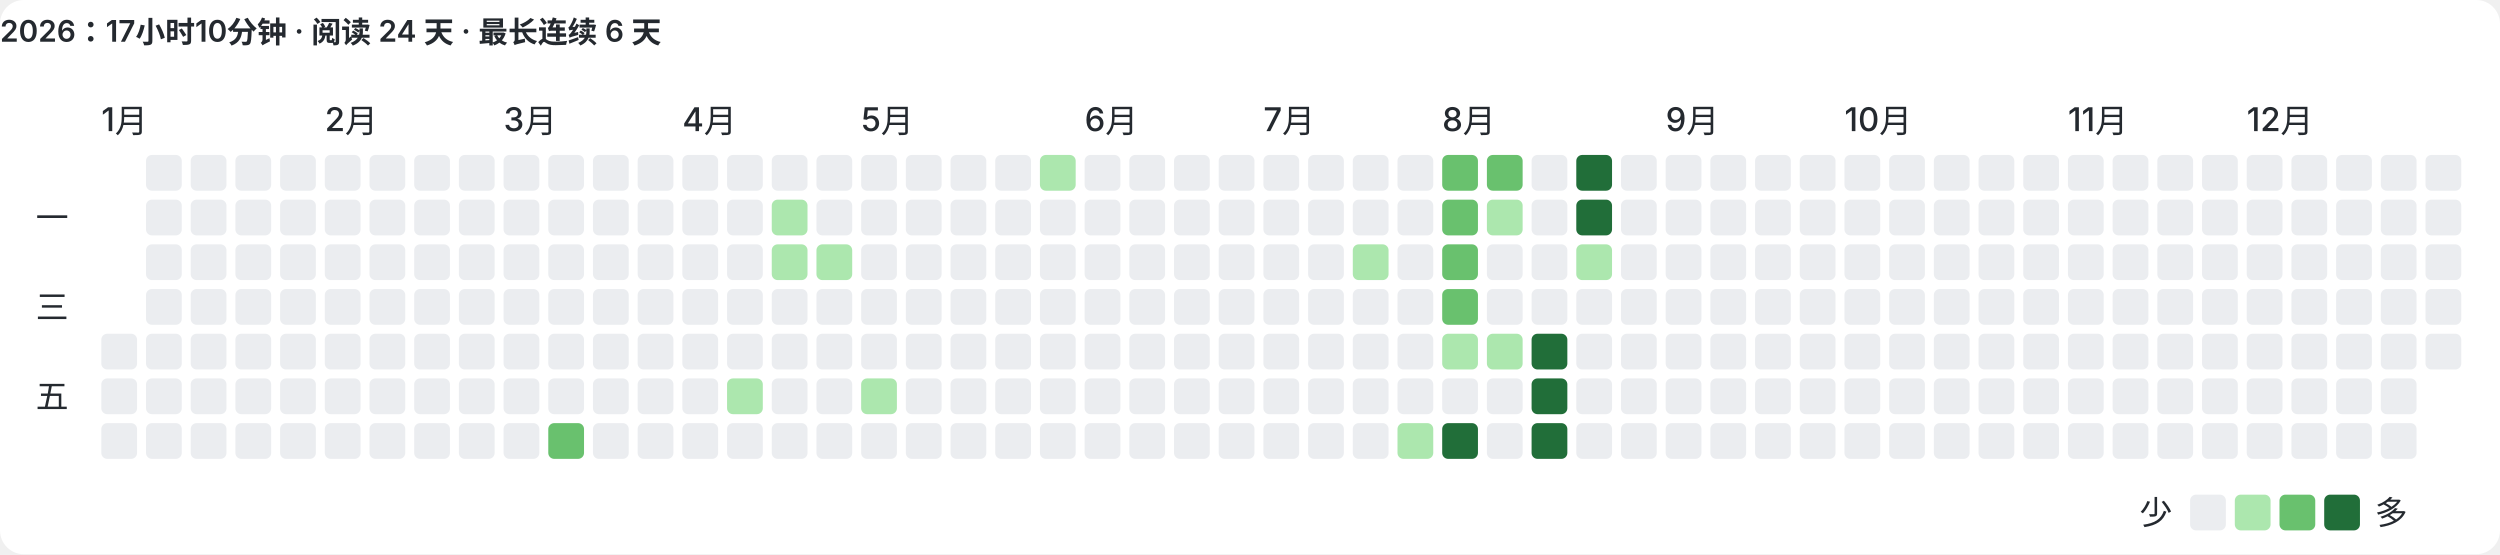
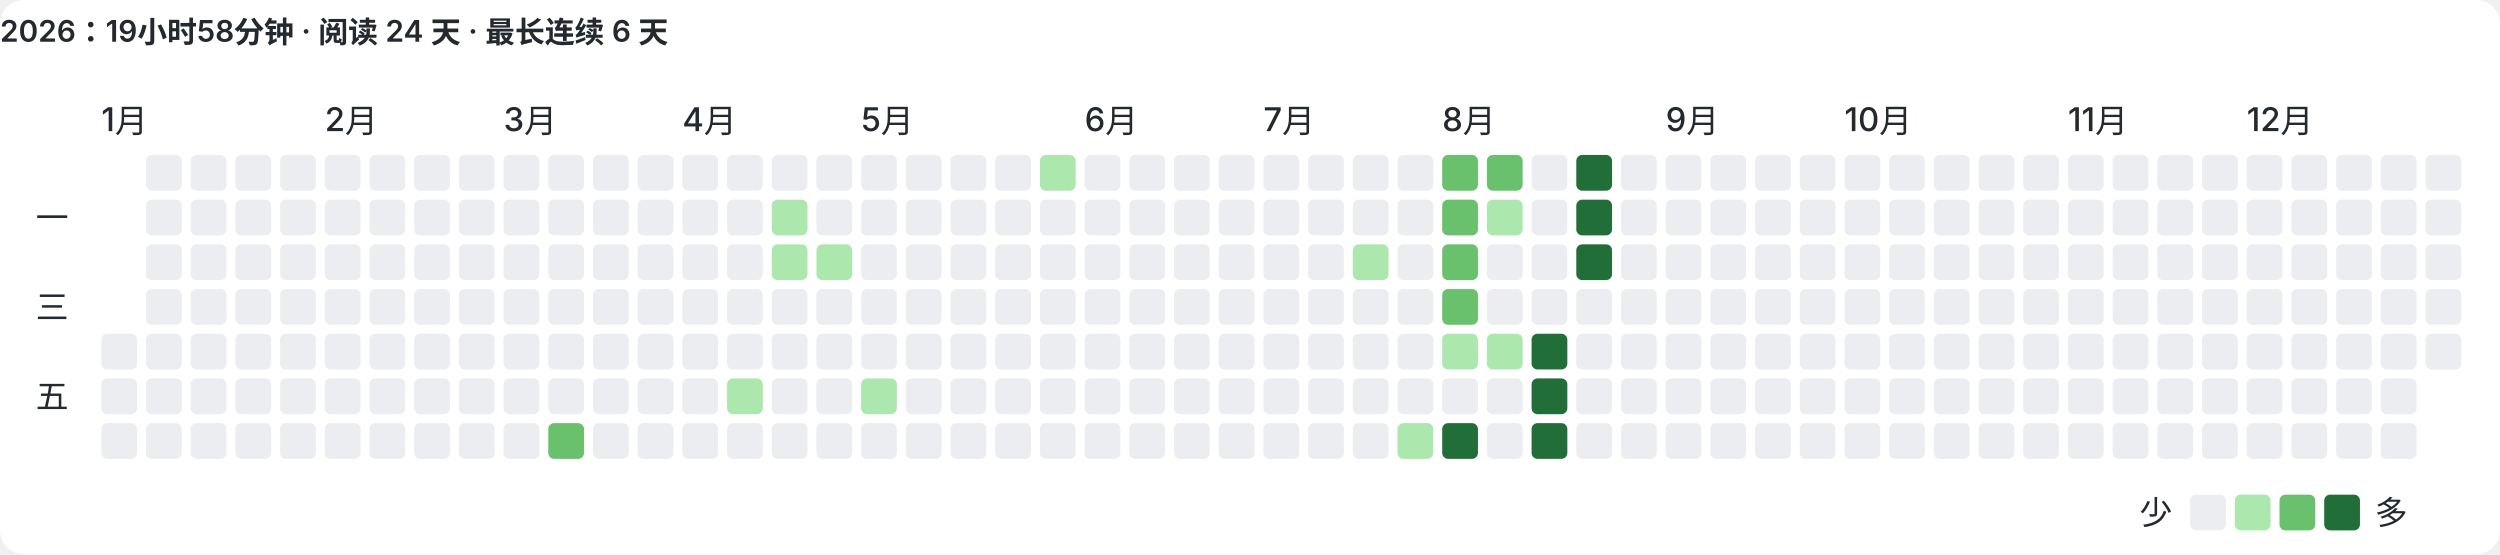
- <svg xmlns="http://www.w3.org/2000/svg" width="100%" viewBox="0 0 839 186" preserveAspectRatio="xMinYMin meet" style="display:block;max-width:100%;height:auto" role="img" data-summary="2026：17小时10分钟  ·  阅读 24 天  ·  最长连续 6 天" aria-label="微信读书 · 2026">
+ <svg xmlns="http://www.w3.org/2000/svg" width="100%" viewBox="0 0 839 186" preserveAspectRatio="xMinYMin meet" style="display:block;max-width:100%;height:auto" role="img" data-summary="2026：19小时58分钟  ·  阅读 24 天  ·  最长连续 6 天" aria-label="微信读书 · 2026">
  <rect width="100%" height="100%" rx="8" fill="#FFFFFF" />
  <style>
.label{font:500 11px "PingFang SC","Microsoft YaHei",-apple-system,BlinkMacSystemFont,"Segoe UI",sans-serif}
.summary{font:600 10px "PingFang SC","Microsoft YaHei",-apple-system,BlinkMacSystemFont,"Segoe UI",sans-serif}
</style>
-   <text class="summary" x="0" y="14" fill="#24292F">2026：17小时10分钟  ·  阅读 24 天  ·  最长连续 6 天</text>
+   <text class="summary" x="0" y="14" fill="#24292F">2026：19小时58分钟  ·  阅读 24 天  ·  最长连续 6 天</text>
  <text class="label" x="34" y="44" fill="#24292F">1月</text>
  <text class="label" x="109" y="44" fill="#24292F">2月</text>
  <text class="label" x="169" y="44" fill="#24292F">3月</text>
  <text class="label" x="229" y="44" fill="#24292F">4月</text>
  <text class="label" x="289" y="44" fill="#24292F">5月</text>
  <text class="label" x="364" y="44" fill="#24292F">6月</text>
  <text class="label" x="424" y="44" fill="#24292F">7月</text>
  <text class="label" x="484" y="44" fill="#24292F">8月</text>
  <text class="label" x="559" y="44" fill="#24292F">9月</text>
  <text class="label" x="619" y="44" fill="#24292F">10月</text>
  <text class="label" x="694" y="44" fill="#24292F">11月</text>
  <text class="label" x="754" y="44" fill="#24292F">12月</text>
  <text class="label" x="12" y="77" fill="#24292F">一</text>
  <text class="label" x="12" y="107" fill="#24292F">三</text>
  <text class="label" x="12" y="137" fill="#24292F">五</text>
  <rect x="34" y="112" width="12" height="12" rx="2" fill="#EBEDF0" data-date="2026-01-01" data-seconds="0">
</rect>
  <rect x="34" y="127" width="12" height="12" rx="2" fill="#EBEDF0" data-date="2026-01-02" data-seconds="0">
</rect>
  <rect x="34" y="142" width="12" height="12" rx="2" fill="#EBEDF0" data-date="2026-01-03" data-seconds="0">
</rect>
  <rect x="49" y="52" width="12" height="12" rx="2" fill="#EBEDF0" data-date="2026-01-04" data-seconds="0">
</rect>
  <rect x="49" y="67" width="12" height="12" rx="2" fill="#EBEDF0" data-date="2026-01-05" data-seconds="0">
</rect>
  <rect x="49" y="82" width="12" height="12" rx="2" fill="#EBEDF0" data-date="2026-01-06" data-seconds="0">
</rect>
  <rect x="49" y="97" width="12" height="12" rx="2" fill="#EBEDF0" data-date="2026-01-07" data-seconds="0">
</rect>
  <rect x="49" y="112" width="12" height="12" rx="2" fill="#EBEDF0" data-date="2026-01-08" data-seconds="0">
</rect>
  <rect x="49" y="127" width="12" height="12" rx="2" fill="#EBEDF0" data-date="2026-01-09" data-seconds="0">
</rect>
  <rect x="49" y="142" width="12" height="12" rx="2" fill="#EBEDF0" data-date="2026-01-10" data-seconds="0">
</rect>
  <rect x="64" y="52" width="12" height="12" rx="2" fill="#EBEDF0" data-date="2026-01-11" data-seconds="0">
</rect>
  <rect x="64" y="67" width="12" height="12" rx="2" fill="#EBEDF0" data-date="2026-01-12" data-seconds="0">
</rect>
  <rect x="64" y="82" width="12" height="12" rx="2" fill="#EBEDF0" data-date="2026-01-13" data-seconds="0">
</rect>
  <rect x="64" y="97" width="12" height="12" rx="2" fill="#EBEDF0" data-date="2026-01-14" data-seconds="0">
</rect>
  <rect x="64" y="112" width="12" height="12" rx="2" fill="#EBEDF0" data-date="2026-01-15" data-seconds="0">
</rect>
  <rect x="64" y="127" width="12" height="12" rx="2" fill="#EBEDF0" data-date="2026-01-16" data-seconds="0">
</rect>
  <rect x="64" y="142" width="12" height="12" rx="2" fill="#EBEDF0" data-date="2026-01-17" data-seconds="0">
</rect>
  <rect x="79" y="52" width="12" height="12" rx="2" fill="#EBEDF0" data-date="2026-01-18" data-seconds="0">
</rect>
  <rect x="79" y="67" width="12" height="12" rx="2" fill="#EBEDF0" data-date="2026-01-19" data-seconds="0">
</rect>
  <rect x="79" y="82" width="12" height="12" rx="2" fill="#EBEDF0" data-date="2026-01-20" data-seconds="0">
</rect>
  <rect x="79" y="97" width="12" height="12" rx="2" fill="#EBEDF0" data-date="2026-01-21" data-seconds="0">
</rect>
  <rect x="79" y="112" width="12" height="12" rx="2" fill="#EBEDF0" data-date="2026-01-22" data-seconds="0">
</rect>
  <rect x="79" y="127" width="12" height="12" rx="2" fill="#EBEDF0" data-date="2026-01-23" data-seconds="0">
</rect>
  <rect x="79" y="142" width="12" height="12" rx="2" fill="#EBEDF0" data-date="2026-01-24" data-seconds="0">
</rect>
  <rect x="94" y="52" width="12" height="12" rx="2" fill="#EBEDF0" data-date="2026-01-25" data-seconds="0">
</rect>
  <rect x="94" y="67" width="12" height="12" rx="2" fill="#EBEDF0" data-date="2026-01-26" data-seconds="0">
</rect>
  <rect x="94" y="82" width="12" height="12" rx="2" fill="#EBEDF0" data-date="2026-01-27" data-seconds="0">
</rect>
  <rect x="94" y="97" width="12" height="12" rx="2" fill="#EBEDF0" data-date="2026-01-28" data-seconds="0">
</rect>
  <rect x="94" y="112" width="12" height="12" rx="2" fill="#EBEDF0" data-date="2026-01-29" data-seconds="0">
</rect>
  <rect x="94" y="127" width="12" height="12" rx="2" fill="#EBEDF0" data-date="2026-01-30" data-seconds="0">
</rect>
  <rect x="94" y="142" width="12" height="12" rx="2" fill="#EBEDF0" data-date="2026-01-31" data-seconds="0">
</rect>
  <rect x="109" y="52" width="12" height="12" rx="2" fill="#EBEDF0" data-date="2026-02-01" data-seconds="0">
</rect>
  <rect x="109" y="67" width="12" height="12" rx="2" fill="#EBEDF0" data-date="2026-02-02" data-seconds="0">
</rect>
  <rect x="109" y="82" width="12" height="12" rx="2" fill="#EBEDF0" data-date="2026-02-03" data-seconds="0">
</rect>
  <rect x="109" y="97" width="12" height="12" rx="2" fill="#EBEDF0" data-date="2026-02-04" data-seconds="0">
</rect>
  <rect x="109" y="112" width="12" height="12" rx="2" fill="#EBEDF0" data-date="2026-02-05" data-seconds="0">
</rect>
  <rect x="109" y="127" width="12" height="12" rx="2" fill="#EBEDF0" data-date="2026-02-06" data-seconds="0">
</rect>
  <rect x="109" y="142" width="12" height="12" rx="2" fill="#EBEDF0" data-date="2026-02-07" data-seconds="0">
</rect>
  <rect x="124" y="52" width="12" height="12" rx="2" fill="#EBEDF0" data-date="2026-02-08" data-seconds="0">
</rect>
  <rect x="124" y="67" width="12" height="12" rx="2" fill="#EBEDF0" data-date="2026-02-09" data-seconds="0">
</rect>
  <rect x="124" y="82" width="12" height="12" rx="2" fill="#EBEDF0" data-date="2026-02-10" data-seconds="0">
</rect>
  <rect x="124" y="97" width="12" height="12" rx="2" fill="#EBEDF0" data-date="2026-02-11" data-seconds="0">
</rect>
  <rect x="124" y="112" width="12" height="12" rx="2" fill="#EBEDF0" data-date="2026-02-12" data-seconds="0">
</rect>
  <rect x="124" y="127" width="12" height="12" rx="2" fill="#EBEDF0" data-date="2026-02-13" data-seconds="0">
</rect>
  <rect x="124" y="142" width="12" height="12" rx="2" fill="#EBEDF0" data-date="2026-02-14" data-seconds="0">
</rect>
  <rect x="139" y="52" width="12" height="12" rx="2" fill="#EBEDF0" data-date="2026-02-15" data-seconds="0">
</rect>
  <rect x="139" y="67" width="12" height="12" rx="2" fill="#EBEDF0" data-date="2026-02-16" data-seconds="0">
</rect>
  <rect x="139" y="82" width="12" height="12" rx="2" fill="#EBEDF0" data-date="2026-02-17" data-seconds="0">
</rect>
  <rect x="139" y="97" width="12" height="12" rx="2" fill="#EBEDF0" data-date="2026-02-18" data-seconds="0">
</rect>
  <rect x="139" y="112" width="12" height="12" rx="2" fill="#EBEDF0" data-date="2026-02-19" data-seconds="0">
</rect>
  <rect x="139" y="127" width="12" height="12" rx="2" fill="#EBEDF0" data-date="2026-02-20" data-seconds="0">
</rect>
  <rect x="139" y="142" width="12" height="12" rx="2" fill="#EBEDF0" data-date="2026-02-21" data-seconds="0">
</rect>
  <rect x="154" y="52" width="12" height="12" rx="2" fill="#EBEDF0" data-date="2026-02-22" data-seconds="0">
</rect>
  <rect x="154" y="67" width="12" height="12" rx="2" fill="#EBEDF0" data-date="2026-02-23" data-seconds="0">
</rect>
  <rect x="154" y="82" width="12" height="12" rx="2" fill="#EBEDF0" data-date="2026-02-24" data-seconds="0">
</rect>
  <rect x="154" y="97" width="12" height="12" rx="2" fill="#EBEDF0" data-date="2026-02-25" data-seconds="0">
</rect>
  <rect x="154" y="112" width="12" height="12" rx="2" fill="#EBEDF0" data-date="2026-02-26" data-seconds="0">
</rect>
  <rect x="154" y="127" width="12" height="12" rx="2" fill="#EBEDF0" data-date="2026-02-27" data-seconds="0">
</rect>
  <rect x="154" y="142" width="12" height="12" rx="2" fill="#EBEDF0" data-date="2026-02-28" data-seconds="0">
</rect>
  <rect x="169" y="52" width="12" height="12" rx="2" fill="#EBEDF0" data-date="2026-03-01" data-seconds="0">
</rect>
  <rect x="169" y="67" width="12" height="12" rx="2" fill="#EBEDF0" data-date="2026-03-02" data-seconds="0">
</rect>
  <rect x="169" y="82" width="12" height="12" rx="2" fill="#EBEDF0" data-date="2026-03-03" data-seconds="0">
</rect>
  <rect x="169" y="97" width="12" height="12" rx="2" fill="#EBEDF0" data-date="2026-03-04" data-seconds="0">
</rect>
  <rect x="169" y="112" width="12" height="12" rx="2" fill="#EBEDF0" data-date="2026-03-05" data-seconds="0">
</rect>
  <rect x="169" y="127" width="12" height="12" rx="2" fill="#EBEDF0" data-date="2026-03-06" data-seconds="0">
</rect>
  <rect x="169" y="142" width="12" height="12" rx="2" fill="#EBEDF0" data-date="2026-03-07" data-seconds="0">
</rect>
  <rect x="184" y="52" width="12" height="12" rx="2" fill="#EBEDF0" data-date="2026-03-08" data-seconds="0">
</rect>
  <rect x="184" y="67" width="12" height="12" rx="2" fill="#EBEDF0" data-date="2026-03-09" data-seconds="0">
</rect>
  <rect x="184" y="82" width="12" height="12" rx="2" fill="#EBEDF0" data-date="2026-03-10" data-seconds="0">
</rect>
  <rect x="184" y="97" width="12" height="12" rx="2" fill="#EBEDF0" data-date="2026-03-11" data-seconds="0">
</rect>
  <rect x="184" y="112" width="12" height="12" rx="2" fill="#EBEDF0" data-date="2026-03-12" data-seconds="0">
</rect>
  <rect x="184" y="127" width="12" height="12" rx="2" fill="#EBEDF0" data-date="2026-03-13" data-seconds="0">
</rect>
  <rect x="184" y="142" width="12" height="12" rx="2" fill="#69C16E" data-date="2026-03-14" data-seconds="643">
</rect>
  <rect x="199" y="52" width="12" height="12" rx="2" fill="#EBEDF0" data-date="2026-03-15" data-seconds="0">
</rect>
  <rect x="199" y="67" width="12" height="12" rx="2" fill="#EBEDF0" data-date="2026-03-16" data-seconds="0">
</rect>
  <rect x="199" y="82" width="12" height="12" rx="2" fill="#EBEDF0" data-date="2026-03-17" data-seconds="0">
</rect>
  <rect x="199" y="97" width="12" height="12" rx="2" fill="#EBEDF0" data-date="2026-03-18" data-seconds="0">
</rect>
  <rect x="199" y="112" width="12" height="12" rx="2" fill="#EBEDF0" data-date="2026-03-19" data-seconds="0">
</rect>
  <rect x="199" y="127" width="12" height="12" rx="2" fill="#EBEDF0" data-date="2026-03-20" data-seconds="0">
</rect>
  <rect x="199" y="142" width="12" height="12" rx="2" fill="#EBEDF0" data-date="2026-03-21" data-seconds="0">
</rect>
  <rect x="214" y="52" width="12" height="12" rx="2" fill="#EBEDF0" data-date="2026-03-22" data-seconds="0">
</rect>
  <rect x="214" y="67" width="12" height="12" rx="2" fill="#EBEDF0" data-date="2026-03-23" data-seconds="0">
</rect>
  <rect x="214" y="82" width="12" height="12" rx="2" fill="#EBEDF0" data-date="2026-03-24" data-seconds="0">
</rect>
  <rect x="214" y="97" width="12" height="12" rx="2" fill="#EBEDF0" data-date="2026-03-25" data-seconds="0">
</rect>
  <rect x="214" y="112" width="12" height="12" rx="2" fill="#EBEDF0" data-date="2026-03-26" data-seconds="0">
</rect>
  <rect x="214" y="127" width="12" height="12" rx="2" fill="#EBEDF0" data-date="2026-03-27" data-seconds="0">
</rect>
  <rect x="214" y="142" width="12" height="12" rx="2" fill="#EBEDF0" data-date="2026-03-28" data-seconds="0">
</rect>
  <rect x="229" y="52" width="12" height="12" rx="2" fill="#EBEDF0" data-date="2026-03-29" data-seconds="0">
</rect>
  <rect x="229" y="67" width="12" height="12" rx="2" fill="#EBEDF0" data-date="2026-03-30" data-seconds="0">
</rect>
  <rect x="229" y="82" width="12" height="12" rx="2" fill="#EBEDF0" data-date="2026-03-31" data-seconds="0">
</rect>
  <rect x="229" y="97" width="12" height="12" rx="2" fill="#EBEDF0" data-date="2026-04-01" data-seconds="0">
</rect>
  <rect x="229" y="112" width="12" height="12" rx="2" fill="#EBEDF0" data-date="2026-04-02" data-seconds="0">
</rect>
  <rect x="229" y="127" width="12" height="12" rx="2" fill="#EBEDF0" data-date="2026-04-03" data-seconds="0">
</rect>
  <rect x="229" y="142" width="12" height="12" rx="2" fill="#EBEDF0" data-date="2026-04-04" data-seconds="0">
</rect>
  <rect x="244" y="52" width="12" height="12" rx="2" fill="#EBEDF0" data-date="2026-04-05" data-seconds="0">
</rect>
  <rect x="244" y="67" width="12" height="12" rx="2" fill="#EBEDF0" data-date="2026-04-06" data-seconds="0">
</rect>
  <rect x="244" y="82" width="12" height="12" rx="2" fill="#EBEDF0" data-date="2026-04-07" data-seconds="0">
</rect>
  <rect x="244" y="97" width="12" height="12" rx="2" fill="#EBEDF0" data-date="2026-04-08" data-seconds="0">
</rect>
  <rect x="244" y="112" width="12" height="12" rx="2" fill="#EBEDF0" data-date="2026-04-09" data-seconds="0">
</rect>
  <rect x="244" y="127" width="12" height="12" rx="2" fill="#ACE7AE" data-date="2026-04-10" data-seconds="37">
</rect>
  <rect x="244" y="142" width="12" height="12" rx="2" fill="#EBEDF0" data-date="2026-04-11" data-seconds="0">
</rect>
  <rect x="259" y="52" width="12" height="12" rx="2" fill="#EBEDF0" data-date="2026-04-12" data-seconds="0">
</rect>
  <rect x="259" y="67" width="12" height="12" rx="2" fill="#ACE7AE" data-date="2026-04-13" data-seconds="6">
</rect>
  <rect x="259" y="82" width="12" height="12" rx="2" fill="#ACE7AE" data-date="2026-04-14" data-seconds="15">
</rect>
  <rect x="259" y="97" width="12" height="12" rx="2" fill="#EBEDF0" data-date="2026-04-15" data-seconds="0">
</rect>
  <rect x="259" y="112" width="12" height="12" rx="2" fill="#EBEDF0" data-date="2026-04-16" data-seconds="0">
</rect>
  <rect x="259" y="127" width="12" height="12" rx="2" fill="#EBEDF0" data-date="2026-04-17" data-seconds="0">
</rect>
  <rect x="259" y="142" width="12" height="12" rx="2" fill="#EBEDF0" data-date="2026-04-18" data-seconds="0">
</rect>
  <rect x="274" y="52" width="12" height="12" rx="2" fill="#EBEDF0" data-date="2026-04-19" data-seconds="0">
</rect>
  <rect x="274" y="67" width="12" height="12" rx="2" fill="#EBEDF0" data-date="2026-04-20" data-seconds="0">
</rect>
  <rect x="274" y="82" width="12" height="12" rx="2" fill="#ACE7AE" data-date="2026-04-21" data-seconds="40">
</rect>
  <rect x="274" y="97" width="12" height="12" rx="2" fill="#EBEDF0" data-date="2026-04-22" data-seconds="0">
</rect>
  <rect x="274" y="112" width="12" height="12" rx="2" fill="#EBEDF0" data-date="2026-04-23" data-seconds="0">
</rect>
  <rect x="274" y="127" width="12" height="12" rx="2" fill="#EBEDF0" data-date="2026-04-24" data-seconds="0">
</rect>
  <rect x="274" y="142" width="12" height="12" rx="2" fill="#EBEDF0" data-date="2026-04-25" data-seconds="0">
</rect>
  <rect x="289" y="52" width="12" height="12" rx="2" fill="#EBEDF0" data-date="2026-04-26" data-seconds="0">
</rect>
  <rect x="289" y="67" width="12" height="12" rx="2" fill="#EBEDF0" data-date="2026-04-27" data-seconds="0">
</rect>
  <rect x="289" y="82" width="12" height="12" rx="2" fill="#EBEDF0" data-date="2026-04-28" data-seconds="0">
</rect>
  <rect x="289" y="97" width="12" height="12" rx="2" fill="#EBEDF0" data-date="2026-04-29" data-seconds="0">
</rect>
  <rect x="289" y="112" width="12" height="12" rx="2" fill="#EBEDF0" data-date="2026-04-30" data-seconds="0">
</rect>
  <rect x="289" y="127" width="12" height="12" rx="2" fill="#ACE7AE" data-date="2026-05-01" data-seconds="40">
</rect>
  <rect x="289" y="142" width="12" height="12" rx="2" fill="#EBEDF0" data-date="2026-05-02" data-seconds="0">
</rect>
  <rect x="304" y="52" width="12" height="12" rx="2" fill="#EBEDF0" data-date="2026-05-03" data-seconds="0">
</rect>
  <rect x="304" y="67" width="12" height="12" rx="2" fill="#EBEDF0" data-date="2026-05-04" data-seconds="0">
</rect>
  <rect x="304" y="82" width="12" height="12" rx="2" fill="#EBEDF0" data-date="2026-05-05" data-seconds="0">
</rect>
  <rect x="304" y="97" width="12" height="12" rx="2" fill="#EBEDF0" data-date="2026-05-06" data-seconds="0">
</rect>
  <rect x="304" y="112" width="12" height="12" rx="2" fill="#EBEDF0" data-date="2026-05-07" data-seconds="0">
</rect>
  <rect x="304" y="127" width="12" height="12" rx="2" fill="#EBEDF0" data-date="2026-05-08" data-seconds="0">
</rect>
  <rect x="304" y="142" width="12" height="12" rx="2" fill="#EBEDF0" data-date="2026-05-09" data-seconds="0">
</rect>
  <rect x="319" y="52" width="12" height="12" rx="2" fill="#EBEDF0" data-date="2026-05-10" data-seconds="0">
</rect>
  <rect x="319" y="67" width="12" height="12" rx="2" fill="#EBEDF0" data-date="2026-05-11" data-seconds="0">
</rect>
  <rect x="319" y="82" width="12" height="12" rx="2" fill="#EBEDF0" data-date="2026-05-12" data-seconds="0">
</rect>
  <rect x="319" y="97" width="12" height="12" rx="2" fill="#EBEDF0" data-date="2026-05-13" data-seconds="0">
</rect>
  <rect x="319" y="112" width="12" height="12" rx="2" fill="#EBEDF0" data-date="2026-05-14" data-seconds="0">
</rect>
  <rect x="319" y="127" width="12" height="12" rx="2" fill="#EBEDF0" data-date="2026-05-15" data-seconds="0">
</rect>
  <rect x="319" y="142" width="12" height="12" rx="2" fill="#EBEDF0" data-date="2026-05-16" data-seconds="0">
</rect>
  <rect x="334" y="52" width="12" height="12" rx="2" fill="#EBEDF0" data-date="2026-05-17" data-seconds="0">
</rect>
  <rect x="334" y="67" width="12" height="12" rx="2" fill="#EBEDF0" data-date="2026-05-18" data-seconds="0">
</rect>
  <rect x="334" y="82" width="12" height="12" rx="2" fill="#EBEDF0" data-date="2026-05-19" data-seconds="0">
</rect>
  <rect x="334" y="97" width="12" height="12" rx="2" fill="#EBEDF0" data-date="2026-05-20" data-seconds="0">
</rect>
  <rect x="334" y="112" width="12" height="12" rx="2" fill="#EBEDF0" data-date="2026-05-21" data-seconds="0">
</rect>
  <rect x="334" y="127" width="12" height="12" rx="2" fill="#EBEDF0" data-date="2026-05-22" data-seconds="0">
</rect>
  <rect x="334" y="142" width="12" height="12" rx="2" fill="#EBEDF0" data-date="2026-05-23" data-seconds="0">
</rect>
  <rect x="349" y="52" width="12" height="12" rx="2" fill="#ACE7AE" data-date="2026-05-24" data-seconds="3">
</rect>
  <rect x="349" y="67" width="12" height="12" rx="2" fill="#EBEDF0" data-date="2026-05-25" data-seconds="0">
</rect>
  <rect x="349" y="82" width="12" height="12" rx="2" fill="#EBEDF0" data-date="2026-05-26" data-seconds="0">
</rect>
  <rect x="349" y="97" width="12" height="12" rx="2" fill="#EBEDF0" data-date="2026-05-27" data-seconds="0">
</rect>
  <rect x="349" y="112" width="12" height="12" rx="2" fill="#EBEDF0" data-date="2026-05-28" data-seconds="0">
</rect>
  <rect x="349" y="127" width="12" height="12" rx="2" fill="#EBEDF0" data-date="2026-05-29" data-seconds="0">
</rect>
  <rect x="349" y="142" width="12" height="12" rx="2" fill="#EBEDF0" data-date="2026-05-30" data-seconds="0">
</rect>
  <rect x="364" y="52" width="12" height="12" rx="2" fill="#EBEDF0" data-date="2026-05-31" data-seconds="0">
</rect>
  <rect x="364" y="67" width="12" height="12" rx="2" fill="#EBEDF0" data-date="2026-06-01" data-seconds="0">
</rect>
  <rect x="364" y="82" width="12" height="12" rx="2" fill="#EBEDF0" data-date="2026-06-02" data-seconds="0">
</rect>
  <rect x="364" y="97" width="12" height="12" rx="2" fill="#EBEDF0" data-date="2026-06-03" data-seconds="0">
</rect>
  <rect x="364" y="112" width="12" height="12" rx="2" fill="#EBEDF0" data-date="2026-06-04" data-seconds="0">
</rect>
  <rect x="364" y="127" width="12" height="12" rx="2" fill="#EBEDF0" data-date="2026-06-05" data-seconds="0">
</rect>
  <rect x="364" y="142" width="12" height="12" rx="2" fill="#EBEDF0" data-date="2026-06-06" data-seconds="0">
</rect>
  <rect x="379" y="52" width="12" height="12" rx="2" fill="#EBEDF0" data-date="2026-06-07" data-seconds="0">
</rect>
  <rect x="379" y="67" width="12" height="12" rx="2" fill="#EBEDF0" data-date="2026-06-08" data-seconds="0">
</rect>
  <rect x="379" y="82" width="12" height="12" rx="2" fill="#EBEDF0" data-date="2026-06-09" data-seconds="0">
</rect>
  <rect x="379" y="97" width="12" height="12" rx="2" fill="#EBEDF0" data-date="2026-06-10" data-seconds="0">
</rect>
  <rect x="379" y="112" width="12" height="12" rx="2" fill="#EBEDF0" data-date="2026-06-11" data-seconds="0">
</rect>
  <rect x="379" y="127" width="12" height="12" rx="2" fill="#EBEDF0" data-date="2026-06-12" data-seconds="0">
</rect>
  <rect x="379" y="142" width="12" height="12" rx="2" fill="#EBEDF0" data-date="2026-06-13" data-seconds="0">
</rect>
  <rect x="394" y="52" width="12" height="12" rx="2" fill="#EBEDF0" data-date="2026-06-14" data-seconds="0">
</rect>
  <rect x="394" y="67" width="12" height="12" rx="2" fill="#EBEDF0" data-date="2026-06-15" data-seconds="0">
</rect>
  <rect x="394" y="82" width="12" height="12" rx="2" fill="#EBEDF0" data-date="2026-06-16" data-seconds="0">
</rect>
  <rect x="394" y="97" width="12" height="12" rx="2" fill="#EBEDF0" data-date="2026-06-17" data-seconds="0">
</rect>
  <rect x="394" y="112" width="12" height="12" rx="2" fill="#EBEDF0" data-date="2026-06-18" data-seconds="0">
</rect>
  <rect x="394" y="127" width="12" height="12" rx="2" fill="#EBEDF0" data-date="2026-06-19" data-seconds="0">
</rect>
  <rect x="394" y="142" width="12" height="12" rx="2" fill="#EBEDF0" data-date="2026-06-20" data-seconds="0">
</rect>
  <rect x="409" y="52" width="12" height="12" rx="2" fill="#EBEDF0" data-date="2026-06-21" data-seconds="0">
</rect>
  <rect x="409" y="67" width="12" height="12" rx="2" fill="#EBEDF0" data-date="2026-06-22" data-seconds="0">
</rect>
  <rect x="409" y="82" width="12" height="12" rx="2" fill="#EBEDF0" data-date="2026-06-23" data-seconds="0">
</rect>
  <rect x="409" y="97" width="12" height="12" rx="2" fill="#EBEDF0" data-date="2026-06-24" data-seconds="0">
</rect>
  <rect x="409" y="112" width="12" height="12" rx="2" fill="#EBEDF0" data-date="2026-06-25" data-seconds="0">
</rect>
  <rect x="409" y="127" width="12" height="12" rx="2" fill="#EBEDF0" data-date="2026-06-26" data-seconds="0">
</rect>
  <rect x="409" y="142" width="12" height="12" rx="2" fill="#EBEDF0" data-date="2026-06-27" data-seconds="0">
</rect>
  <rect x="424" y="52" width="12" height="12" rx="2" fill="#EBEDF0" data-date="2026-06-28" data-seconds="0">
</rect>
  <rect x="424" y="67" width="12" height="12" rx="2" fill="#EBEDF0" data-date="2026-06-29" data-seconds="0">
</rect>
  <rect x="424" y="82" width="12" height="12" rx="2" fill="#EBEDF0" data-date="2026-06-30" data-seconds="0">
</rect>
  <rect x="424" y="97" width="12" height="12" rx="2" fill="#EBEDF0" data-date="2026-07-01" data-seconds="0">
</rect>
  <rect x="424" y="112" width="12" height="12" rx="2" fill="#EBEDF0" data-date="2026-07-02" data-seconds="0">
</rect>
  <rect x="424" y="127" width="12" height="12" rx="2" fill="#EBEDF0" data-date="2026-07-03" data-seconds="0">
</rect>
  <rect x="424" y="142" width="12" height="12" rx="2" fill="#EBEDF0" data-date="2026-07-04" data-seconds="0">
</rect>
  <rect x="439" y="52" width="12" height="12" rx="2" fill="#EBEDF0" data-date="2026-07-05" data-seconds="0">
</rect>
  <rect x="439" y="67" width="12" height="12" rx="2" fill="#EBEDF0" data-date="2026-07-06" data-seconds="0">
</rect>
  <rect x="439" y="82" width="12" height="12" rx="2" fill="#EBEDF0" data-date="2026-07-07" data-seconds="0">
</rect>
  <rect x="439" y="97" width="12" height="12" rx="2" fill="#EBEDF0" data-date="2026-07-08" data-seconds="0">
</rect>
  <rect x="439" y="112" width="12" height="12" rx="2" fill="#EBEDF0" data-date="2026-07-09" data-seconds="0">
</rect>
  <rect x="439" y="127" width="12" height="12" rx="2" fill="#EBEDF0" data-date="2026-07-10" data-seconds="0">
</rect>
  <rect x="439" y="142" width="12" height="12" rx="2" fill="#EBEDF0" data-date="2026-07-11" data-seconds="0">
</rect>
  <rect x="454" y="52" width="12" height="12" rx="2" fill="#EBEDF0" data-date="2026-07-12" data-seconds="0">
</rect>
  <rect x="454" y="67" width="12" height="12" rx="2" fill="#EBEDF0" data-date="2026-07-13" data-seconds="0">
</rect>
  <rect x="454" y="82" width="12" height="12" rx="2" fill="#ACE7AE" data-date="2026-07-14" data-seconds="227">
</rect>
  <rect x="454" y="97" width="12" height="12" rx="2" fill="#EBEDF0" data-date="2026-07-15" data-seconds="0">
</rect>
  <rect x="454" y="112" width="12" height="12" rx="2" fill="#EBEDF0" data-date="2026-07-16" data-seconds="0">
</rect>
  <rect x="454" y="127" width="12" height="12" rx="2" fill="#EBEDF0" data-date="2026-07-17" data-seconds="0">
</rect>
  <rect x="454" y="142" width="12" height="12" rx="2" fill="#EBEDF0" data-date="2026-07-18" data-seconds="0">
</rect>
  <rect x="469" y="52" width="12" height="12" rx="2" fill="#EBEDF0" data-date="2026-07-19" data-seconds="0">
</rect>
  <rect x="469" y="67" width="12" height="12" rx="2" fill="#EBEDF0" data-date="2026-07-20" data-seconds="0">
</rect>
  <rect x="469" y="82" width="12" height="12" rx="2" fill="#EBEDF0" data-date="2026-07-21" data-seconds="0">
</rect>
  <rect x="469" y="97" width="12" height="12" rx="2" fill="#EBEDF0" data-date="2026-07-22" data-seconds="0">
</rect>
  <rect x="469" y="112" width="12" height="12" rx="2" fill="#EBEDF0" data-date="2026-07-23" data-seconds="0">
</rect>
  <rect x="469" y="127" width="12" height="12" rx="2" fill="#EBEDF0" data-date="2026-07-24" data-seconds="0">
</rect>
  <rect x="469" y="142" width="12" height="12" rx="2" fill="#ACE7AE" data-date="2026-07-25" data-seconds="5">
</rect>
  <rect x="484" y="52" width="12" height="12" rx="2" fill="#69C16E" data-date="2026-07-26" data-seconds="1532">
</rect>
  <rect x="484" y="67" width="12" height="12" rx="2" fill="#69C16E" data-date="2026-07-27" data-seconds="1631">
</rect>
  <rect x="484" y="82" width="12" height="12" rx="2" fill="#69C16E" data-date="2026-07-28" data-seconds="1552">
</rect>
  <rect x="484" y="97" width="12" height="12" rx="2" fill="#69C16E" data-date="2026-07-29" data-seconds="894">
</rect>
  <rect x="484" y="112" width="12" height="12" rx="2" fill="#ACE7AE" data-date="2026-07-30" data-seconds="19">
</rect>
  <rect x="484" y="127" width="12" height="12" rx="2" fill="#EBEDF0" data-date="2026-07-31" data-seconds="0">
</rect>
  <rect x="484" y="142" width="12" height="12" rx="2" fill="#216E39" data-date="2026-08-01" data-seconds="2223">
</rect>
  <rect x="499" y="52" width="12" height="12" rx="2" fill="#69C16E" data-date="2026-08-02" data-seconds="1073">
</rect>
  <rect x="499" y="67" width="12" height="12" rx="2" fill="#ACE7AE" data-date="2026-08-03" data-seconds="343">
</rect>
  <rect x="499" y="82" width="12" height="12" rx="2" fill="#EBEDF0" data-date="2026-08-04" data-seconds="0">
</rect>
  <rect x="499" y="97" width="12" height="12" rx="2" fill="#EBEDF0" data-date="2026-08-05" data-seconds="0">
</rect>
  <rect x="499" y="112" width="12" height="12" rx="2" fill="#ACE7AE" data-date="2026-08-06" data-seconds="3">
</rect>
  <rect x="499" y="127" width="12" height="12" rx="2" fill="#EBEDF0" data-date="2026-08-07" data-seconds="0">
</rect>
  <rect x="499" y="142" width="12" height="12" rx="2" fill="#EBEDF0" data-date="2026-08-08" data-seconds="0">
</rect>
  <rect x="514" y="52" width="12" height="12" rx="2" fill="#EBEDF0" data-date="2026-08-09" data-seconds="0">
</rect>
  <rect x="514" y="67" width="12" height="12" rx="2" fill="#EBEDF0" data-date="2026-08-10" data-seconds="0">
</rect>
  <rect x="514" y="82" width="12" height="12" rx="2" fill="#EBEDF0" data-date="2026-08-11" data-seconds="0">
</rect>
  <rect x="514" y="97" width="12" height="12" rx="2" fill="#EBEDF0" data-date="2026-08-12" data-seconds="0">
</rect>
  <rect x="514" y="112" width="12" height="12" rx="2" fill="#216E39" data-date="2026-08-13" data-seconds="3020">
</rect>
  <rect x="514" y="127" width="12" height="12" rx="2" fill="#216E39" data-date="2026-08-14" data-seconds="19303">
</rect>
  <rect x="514" y="142" width="12" height="12" rx="2" fill="#216E39" data-date="2026-08-15" data-seconds="7923">
</rect>
  <rect x="529" y="52" width="12" height="12" rx="2" fill="#216E39" data-date="2026-08-16" data-seconds="8285">
</rect>
-   <rect x="529" y="67" width="12" height="12" rx="2" fill="#216E39" data-date="2026-08-17" data-seconds="13001">
- </rect>
-   <rect x="529" y="82" width="12" height="12" rx="2" fill="#ACE7AE" data-date="2026-08-18" data-seconds="38">
+   <rect x="529" y="67" width="12" height="12" rx="2" fill="#216E39" data-date="2026-08-17" data-seconds="13453">
+ </rect>
+   <rect x="529" y="82" width="12" height="12" rx="2" fill="#216E39" data-date="2026-08-18" data-seconds="9665">
</rect>
  <rect x="529" y="97" width="12" height="12" rx="2" fill="#EBEDF0" data-date="2026-08-19" data-seconds="0">
</rect>
  <rect x="529" y="112" width="12" height="12" rx="2" fill="#EBEDF0" data-date="2026-08-20" data-seconds="0">
</rect>
  <rect x="529" y="127" width="12" height="12" rx="2" fill="#EBEDF0" data-date="2026-08-21" data-seconds="0">
</rect>
  <rect x="529" y="142" width="12" height="12" rx="2" fill="#EBEDF0" data-date="2026-08-22" data-seconds="0">
</rect>
  <rect x="544" y="52" width="12" height="12" rx="2" fill="#EBEDF0" data-date="2026-08-23" data-seconds="0">
</rect>
  <rect x="544" y="67" width="12" height="12" rx="2" fill="#EBEDF0" data-date="2026-08-24" data-seconds="0">
</rect>
  <rect x="544" y="82" width="12" height="12" rx="2" fill="#EBEDF0" data-date="2026-08-25" data-seconds="0">
</rect>
  <rect x="544" y="97" width="12" height="12" rx="2" fill="#EBEDF0" data-date="2026-08-26" data-seconds="0">
</rect>
  <rect x="544" y="112" width="12" height="12" rx="2" fill="#EBEDF0" data-date="2026-08-27" data-seconds="0">
</rect>
  <rect x="544" y="127" width="12" height="12" rx="2" fill="#EBEDF0" data-date="2026-08-28" data-seconds="0">
</rect>
  <rect x="544" y="142" width="12" height="12" rx="2" fill="#EBEDF0" data-date="2026-08-29" data-seconds="0">
</rect>
  <rect x="559" y="52" width="12" height="12" rx="2" fill="#EBEDF0" data-date="2026-08-30" data-seconds="0">
</rect>
  <rect x="559" y="67" width="12" height="12" rx="2" fill="#EBEDF0" data-date="2026-08-31" data-seconds="0">
</rect>
  <rect x="559" y="82" width="12" height="12" rx="2" fill="#EBEDF0" data-date="2026-09-01" data-seconds="0">
</rect>
  <rect x="559" y="97" width="12" height="12" rx="2" fill="#EBEDF0" data-date="2026-09-02" data-seconds="0">
</rect>
  <rect x="559" y="112" width="12" height="12" rx="2" fill="#EBEDF0" data-date="2026-09-03" data-seconds="0">
</rect>
  <rect x="559" y="127" width="12" height="12" rx="2" fill="#EBEDF0" data-date="2026-09-04" data-seconds="0">
</rect>
  <rect x="559" y="142" width="12" height="12" rx="2" fill="#EBEDF0" data-date="2026-09-05" data-seconds="0">
</rect>
  <rect x="574" y="52" width="12" height="12" rx="2" fill="#EBEDF0" data-date="2026-09-06" data-seconds="0">
</rect>
  <rect x="574" y="67" width="12" height="12" rx="2" fill="#EBEDF0" data-date="2026-09-07" data-seconds="0">
</rect>
  <rect x="574" y="82" width="12" height="12" rx="2" fill="#EBEDF0" data-date="2026-09-08" data-seconds="0">
</rect>
  <rect x="574" y="97" width="12" height="12" rx="2" fill="#EBEDF0" data-date="2026-09-09" data-seconds="0">
</rect>
  <rect x="574" y="112" width="12" height="12" rx="2" fill="#EBEDF0" data-date="2026-09-10" data-seconds="0">
</rect>
  <rect x="574" y="127" width="12" height="12" rx="2" fill="#EBEDF0" data-date="2026-09-11" data-seconds="0">
</rect>
  <rect x="574" y="142" width="12" height="12" rx="2" fill="#EBEDF0" data-date="2026-09-12" data-seconds="0">
</rect>
  <rect x="589" y="52" width="12" height="12" rx="2" fill="#EBEDF0" data-date="2026-09-13" data-seconds="0">
</rect>
  <rect x="589" y="67" width="12" height="12" rx="2" fill="#EBEDF0" data-date="2026-09-14" data-seconds="0">
</rect>
  <rect x="589" y="82" width="12" height="12" rx="2" fill="#EBEDF0" data-date="2026-09-15" data-seconds="0">
</rect>
  <rect x="589" y="97" width="12" height="12" rx="2" fill="#EBEDF0" data-date="2026-09-16" data-seconds="0">
</rect>
  <rect x="589" y="112" width="12" height="12" rx="2" fill="#EBEDF0" data-date="2026-09-17" data-seconds="0">
</rect>
  <rect x="589" y="127" width="12" height="12" rx="2" fill="#EBEDF0" data-date="2026-09-18" data-seconds="0">
</rect>
  <rect x="589" y="142" width="12" height="12" rx="2" fill="#EBEDF0" data-date="2026-09-19" data-seconds="0">
</rect>
  <rect x="604" y="52" width="12" height="12" rx="2" fill="#EBEDF0" data-date="2026-09-20" data-seconds="0">
</rect>
  <rect x="604" y="67" width="12" height="12" rx="2" fill="#EBEDF0" data-date="2026-09-21" data-seconds="0">
</rect>
  <rect x="604" y="82" width="12" height="12" rx="2" fill="#EBEDF0" data-date="2026-09-22" data-seconds="0">
</rect>
  <rect x="604" y="97" width="12" height="12" rx="2" fill="#EBEDF0" data-date="2026-09-23" data-seconds="0">
</rect>
  <rect x="604" y="112" width="12" height="12" rx="2" fill="#EBEDF0" data-date="2026-09-24" data-seconds="0">
</rect>
  <rect x="604" y="127" width="12" height="12" rx="2" fill="#EBEDF0" data-date="2026-09-25" data-seconds="0">
</rect>
  <rect x="604" y="142" width="12" height="12" rx="2" fill="#EBEDF0" data-date="2026-09-26" data-seconds="0">
</rect>
  <rect x="619" y="52" width="12" height="12" rx="2" fill="#EBEDF0" data-date="2026-09-27" data-seconds="0">
</rect>
  <rect x="619" y="67" width="12" height="12" rx="2" fill="#EBEDF0" data-date="2026-09-28" data-seconds="0">
</rect>
  <rect x="619" y="82" width="12" height="12" rx="2" fill="#EBEDF0" data-date="2026-09-29" data-seconds="0">
</rect>
  <rect x="619" y="97" width="12" height="12" rx="2" fill="#EBEDF0" data-date="2026-09-30" data-seconds="0">
</rect>
  <rect x="619" y="112" width="12" height="12" rx="2" fill="#EBEDF0" data-date="2026-10-01" data-seconds="0">
</rect>
  <rect x="619" y="127" width="12" height="12" rx="2" fill="#EBEDF0" data-date="2026-10-02" data-seconds="0">
</rect>
  <rect x="619" y="142" width="12" height="12" rx="2" fill="#EBEDF0" data-date="2026-10-03" data-seconds="0">
</rect>
  <rect x="634" y="52" width="12" height="12" rx="2" fill="#EBEDF0" data-date="2026-10-04" data-seconds="0">
</rect>
  <rect x="634" y="67" width="12" height="12" rx="2" fill="#EBEDF0" data-date="2026-10-05" data-seconds="0">
</rect>
  <rect x="634" y="82" width="12" height="12" rx="2" fill="#EBEDF0" data-date="2026-10-06" data-seconds="0">
</rect>
  <rect x="634" y="97" width="12" height="12" rx="2" fill="#EBEDF0" data-date="2026-10-07" data-seconds="0">
</rect>
  <rect x="634" y="112" width="12" height="12" rx="2" fill="#EBEDF0" data-date="2026-10-08" data-seconds="0">
</rect>
  <rect x="634" y="127" width="12" height="12" rx="2" fill="#EBEDF0" data-date="2026-10-09" data-seconds="0">
</rect>
  <rect x="634" y="142" width="12" height="12" rx="2" fill="#EBEDF0" data-date="2026-10-10" data-seconds="0">
</rect>
  <rect x="649" y="52" width="12" height="12" rx="2" fill="#EBEDF0" data-date="2026-10-11" data-seconds="0">
</rect>
  <rect x="649" y="67" width="12" height="12" rx="2" fill="#EBEDF0" data-date="2026-10-12" data-seconds="0">
</rect>
  <rect x="649" y="82" width="12" height="12" rx="2" fill="#EBEDF0" data-date="2026-10-13" data-seconds="0">
</rect>
  <rect x="649" y="97" width="12" height="12" rx="2" fill="#EBEDF0" data-date="2026-10-14" data-seconds="0">
</rect>
  <rect x="649" y="112" width="12" height="12" rx="2" fill="#EBEDF0" data-date="2026-10-15" data-seconds="0">
</rect>
  <rect x="649" y="127" width="12" height="12" rx="2" fill="#EBEDF0" data-date="2026-10-16" data-seconds="0">
</rect>
  <rect x="649" y="142" width="12" height="12" rx="2" fill="#EBEDF0" data-date="2026-10-17" data-seconds="0">
</rect>
  <rect x="664" y="52" width="12" height="12" rx="2" fill="#EBEDF0" data-date="2026-10-18" data-seconds="0">
</rect>
  <rect x="664" y="67" width="12" height="12" rx="2" fill="#EBEDF0" data-date="2026-10-19" data-seconds="0">
</rect>
  <rect x="664" y="82" width="12" height="12" rx="2" fill="#EBEDF0" data-date="2026-10-20" data-seconds="0">
</rect>
  <rect x="664" y="97" width="12" height="12" rx="2" fill="#EBEDF0" data-date="2026-10-21" data-seconds="0">
</rect>
  <rect x="664" y="112" width="12" height="12" rx="2" fill="#EBEDF0" data-date="2026-10-22" data-seconds="0">
</rect>
  <rect x="664" y="127" width="12" height="12" rx="2" fill="#EBEDF0" data-date="2026-10-23" data-seconds="0">
</rect>
  <rect x="664" y="142" width="12" height="12" rx="2" fill="#EBEDF0" data-date="2026-10-24" data-seconds="0">
</rect>
  <rect x="679" y="52" width="12" height="12" rx="2" fill="#EBEDF0" data-date="2026-10-25" data-seconds="0">
</rect>
  <rect x="679" y="67" width="12" height="12" rx="2" fill="#EBEDF0" data-date="2026-10-26" data-seconds="0">
</rect>
  <rect x="679" y="82" width="12" height="12" rx="2" fill="#EBEDF0" data-date="2026-10-27" data-seconds="0">
</rect>
  <rect x="679" y="97" width="12" height="12" rx="2" fill="#EBEDF0" data-date="2026-10-28" data-seconds="0">
</rect>
  <rect x="679" y="112" width="12" height="12" rx="2" fill="#EBEDF0" data-date="2026-10-29" data-seconds="0">
</rect>
  <rect x="679" y="127" width="12" height="12" rx="2" fill="#EBEDF0" data-date="2026-10-30" data-seconds="0">
</rect>
  <rect x="679" y="142" width="12" height="12" rx="2" fill="#EBEDF0" data-date="2026-10-31" data-seconds="0">
</rect>
  <rect x="694" y="52" width="12" height="12" rx="2" fill="#EBEDF0" data-date="2026-11-01" data-seconds="0">
</rect>
  <rect x="694" y="67" width="12" height="12" rx="2" fill="#EBEDF0" data-date="2026-11-02" data-seconds="0">
</rect>
  <rect x="694" y="82" width="12" height="12" rx="2" fill="#EBEDF0" data-date="2026-11-03" data-seconds="0">
</rect>
  <rect x="694" y="97" width="12" height="12" rx="2" fill="#EBEDF0" data-date="2026-11-04" data-seconds="0">
</rect>
  <rect x="694" y="112" width="12" height="12" rx="2" fill="#EBEDF0" data-date="2026-11-05" data-seconds="0">
</rect>
  <rect x="694" y="127" width="12" height="12" rx="2" fill="#EBEDF0" data-date="2026-11-06" data-seconds="0">
</rect>
  <rect x="694" y="142" width="12" height="12" rx="2" fill="#EBEDF0" data-date="2026-11-07" data-seconds="0">
</rect>
  <rect x="709" y="52" width="12" height="12" rx="2" fill="#EBEDF0" data-date="2026-11-08" data-seconds="0">
</rect>
  <rect x="709" y="67" width="12" height="12" rx="2" fill="#EBEDF0" data-date="2026-11-09" data-seconds="0">
</rect>
  <rect x="709" y="82" width="12" height="12" rx="2" fill="#EBEDF0" data-date="2026-11-10" data-seconds="0">
</rect>
  <rect x="709" y="97" width="12" height="12" rx="2" fill="#EBEDF0" data-date="2026-11-11" data-seconds="0">
</rect>
  <rect x="709" y="112" width="12" height="12" rx="2" fill="#EBEDF0" data-date="2026-11-12" data-seconds="0">
</rect>
  <rect x="709" y="127" width="12" height="12" rx="2" fill="#EBEDF0" data-date="2026-11-13" data-seconds="0">
</rect>
  <rect x="709" y="142" width="12" height="12" rx="2" fill="#EBEDF0" data-date="2026-11-14" data-seconds="0">
</rect>
  <rect x="724" y="52" width="12" height="12" rx="2" fill="#EBEDF0" data-date="2026-11-15" data-seconds="0">
</rect>
  <rect x="724" y="67" width="12" height="12" rx="2" fill="#EBEDF0" data-date="2026-11-16" data-seconds="0">
</rect>
  <rect x="724" y="82" width="12" height="12" rx="2" fill="#EBEDF0" data-date="2026-11-17" data-seconds="0">
</rect>
  <rect x="724" y="97" width="12" height="12" rx="2" fill="#EBEDF0" data-date="2026-11-18" data-seconds="0">
</rect>
  <rect x="724" y="112" width="12" height="12" rx="2" fill="#EBEDF0" data-date="2026-11-19" data-seconds="0">
</rect>
  <rect x="724" y="127" width="12" height="12" rx="2" fill="#EBEDF0" data-date="2026-11-20" data-seconds="0">
</rect>
  <rect x="724" y="142" width="12" height="12" rx="2" fill="#EBEDF0" data-date="2026-11-21" data-seconds="0">
</rect>
  <rect x="739" y="52" width="12" height="12" rx="2" fill="#EBEDF0" data-date="2026-11-22" data-seconds="0">
</rect>
  <rect x="739" y="67" width="12" height="12" rx="2" fill="#EBEDF0" data-date="2026-11-23" data-seconds="0">
</rect>
  <rect x="739" y="82" width="12" height="12" rx="2" fill="#EBEDF0" data-date="2026-11-24" data-seconds="0">
</rect>
  <rect x="739" y="97" width="12" height="12" rx="2" fill="#EBEDF0" data-date="2026-11-25" data-seconds="0">
</rect>
  <rect x="739" y="112" width="12" height="12" rx="2" fill="#EBEDF0" data-date="2026-11-26" data-seconds="0">
</rect>
  <rect x="739" y="127" width="12" height="12" rx="2" fill="#EBEDF0" data-date="2026-11-27" data-seconds="0">
</rect>
  <rect x="739" y="142" width="12" height="12" rx="2" fill="#EBEDF0" data-date="2026-11-28" data-seconds="0">
</rect>
  <rect x="754" y="52" width="12" height="12" rx="2" fill="#EBEDF0" data-date="2026-11-29" data-seconds="0">
</rect>
  <rect x="754" y="67" width="12" height="12" rx="2" fill="#EBEDF0" data-date="2026-11-30" data-seconds="0">
</rect>
  <rect x="754" y="82" width="12" height="12" rx="2" fill="#EBEDF0" data-date="2026-12-01" data-seconds="0">
</rect>
  <rect x="754" y="97" width="12" height="12" rx="2" fill="#EBEDF0" data-date="2026-12-02" data-seconds="0">
</rect>
  <rect x="754" y="112" width="12" height="12" rx="2" fill="#EBEDF0" data-date="2026-12-03" data-seconds="0">
</rect>
  <rect x="754" y="127" width="12" height="12" rx="2" fill="#EBEDF0" data-date="2026-12-04" data-seconds="0">
</rect>
  <rect x="754" y="142" width="12" height="12" rx="2" fill="#EBEDF0" data-date="2026-12-05" data-seconds="0">
</rect>
  <rect x="769" y="52" width="12" height="12" rx="2" fill="#EBEDF0" data-date="2026-12-06" data-seconds="0">
</rect>
  <rect x="769" y="67" width="12" height="12" rx="2" fill="#EBEDF0" data-date="2026-12-07" data-seconds="0">
</rect>
  <rect x="769" y="82" width="12" height="12" rx="2" fill="#EBEDF0" data-date="2026-12-08" data-seconds="0">
</rect>
  <rect x="769" y="97" width="12" height="12" rx="2" fill="#EBEDF0" data-date="2026-12-09" data-seconds="0">
</rect>
  <rect x="769" y="112" width="12" height="12" rx="2" fill="#EBEDF0" data-date="2026-12-10" data-seconds="0">
</rect>
  <rect x="769" y="127" width="12" height="12" rx="2" fill="#EBEDF0" data-date="2026-12-11" data-seconds="0">
</rect>
  <rect x="769" y="142" width="12" height="12" rx="2" fill="#EBEDF0" data-date="2026-12-12" data-seconds="0">
</rect>
  <rect x="784" y="52" width="12" height="12" rx="2" fill="#EBEDF0" data-date="2026-12-13" data-seconds="0">
</rect>
  <rect x="784" y="67" width="12" height="12" rx="2" fill="#EBEDF0" data-date="2026-12-14" data-seconds="0">
</rect>
  <rect x="784" y="82" width="12" height="12" rx="2" fill="#EBEDF0" data-date="2026-12-15" data-seconds="0">
</rect>
  <rect x="784" y="97" width="12" height="12" rx="2" fill="#EBEDF0" data-date="2026-12-16" data-seconds="0">
</rect>
  <rect x="784" y="112" width="12" height="12" rx="2" fill="#EBEDF0" data-date="2026-12-17" data-seconds="0">
</rect>
  <rect x="784" y="127" width="12" height="12" rx="2" fill="#EBEDF0" data-date="2026-12-18" data-seconds="0">
</rect>
  <rect x="784" y="142" width="12" height="12" rx="2" fill="#EBEDF0" data-date="2026-12-19" data-seconds="0">
</rect>
  <rect x="799" y="52" width="12" height="12" rx="2" fill="#EBEDF0" data-date="2026-12-20" data-seconds="0">
</rect>
  <rect x="799" y="67" width="12" height="12" rx="2" fill="#EBEDF0" data-date="2026-12-21" data-seconds="0">
</rect>
  <rect x="799" y="82" width="12" height="12" rx="2" fill="#EBEDF0" data-date="2026-12-22" data-seconds="0">
</rect>
  <rect x="799" y="97" width="12" height="12" rx="2" fill="#EBEDF0" data-date="2026-12-23" data-seconds="0">
</rect>
  <rect x="799" y="112" width="12" height="12" rx="2" fill="#EBEDF0" data-date="2026-12-24" data-seconds="0">
</rect>
  <rect x="799" y="127" width="12" height="12" rx="2" fill="#EBEDF0" data-date="2026-12-25" data-seconds="0">
</rect>
  <rect x="799" y="142" width="12" height="12" rx="2" fill="#EBEDF0" data-date="2026-12-26" data-seconds="0">
</rect>
  <rect x="814" y="52" width="12" height="12" rx="2" fill="#EBEDF0" data-date="2026-12-27" data-seconds="0">
</rect>
  <rect x="814" y="67" width="12" height="12" rx="2" fill="#EBEDF0" data-date="2026-12-28" data-seconds="0">
</rect>
  <rect x="814" y="82" width="12" height="12" rx="2" fill="#EBEDF0" data-date="2026-12-29" data-seconds="0">
</rect>
  <rect x="814" y="97" width="12" height="12" rx="2" fill="#EBEDF0" data-date="2026-12-30" data-seconds="0">
</rect>
  <rect x="814" y="112" width="12" height="12" rx="2" fill="#EBEDF0" data-date="2026-12-31" data-seconds="0">
</rect>
  <text class="label" x="718" y="176" fill="#24292F">少</text>
  <rect x="735" y="166" width="12" height="12" rx="2" fill="#EBEDF0" />
  <rect x="750" y="166" width="12" height="12" rx="2" fill="#ACE7AE" />
  <rect x="765" y="166" width="12" height="12" rx="2" fill="#69C16E" />
  <rect x="780" y="166" width="12" height="12" rx="2" fill="#216E39" />
  <text class="label" x="797" y="176" fill="#24292F">多</text>
</svg>
